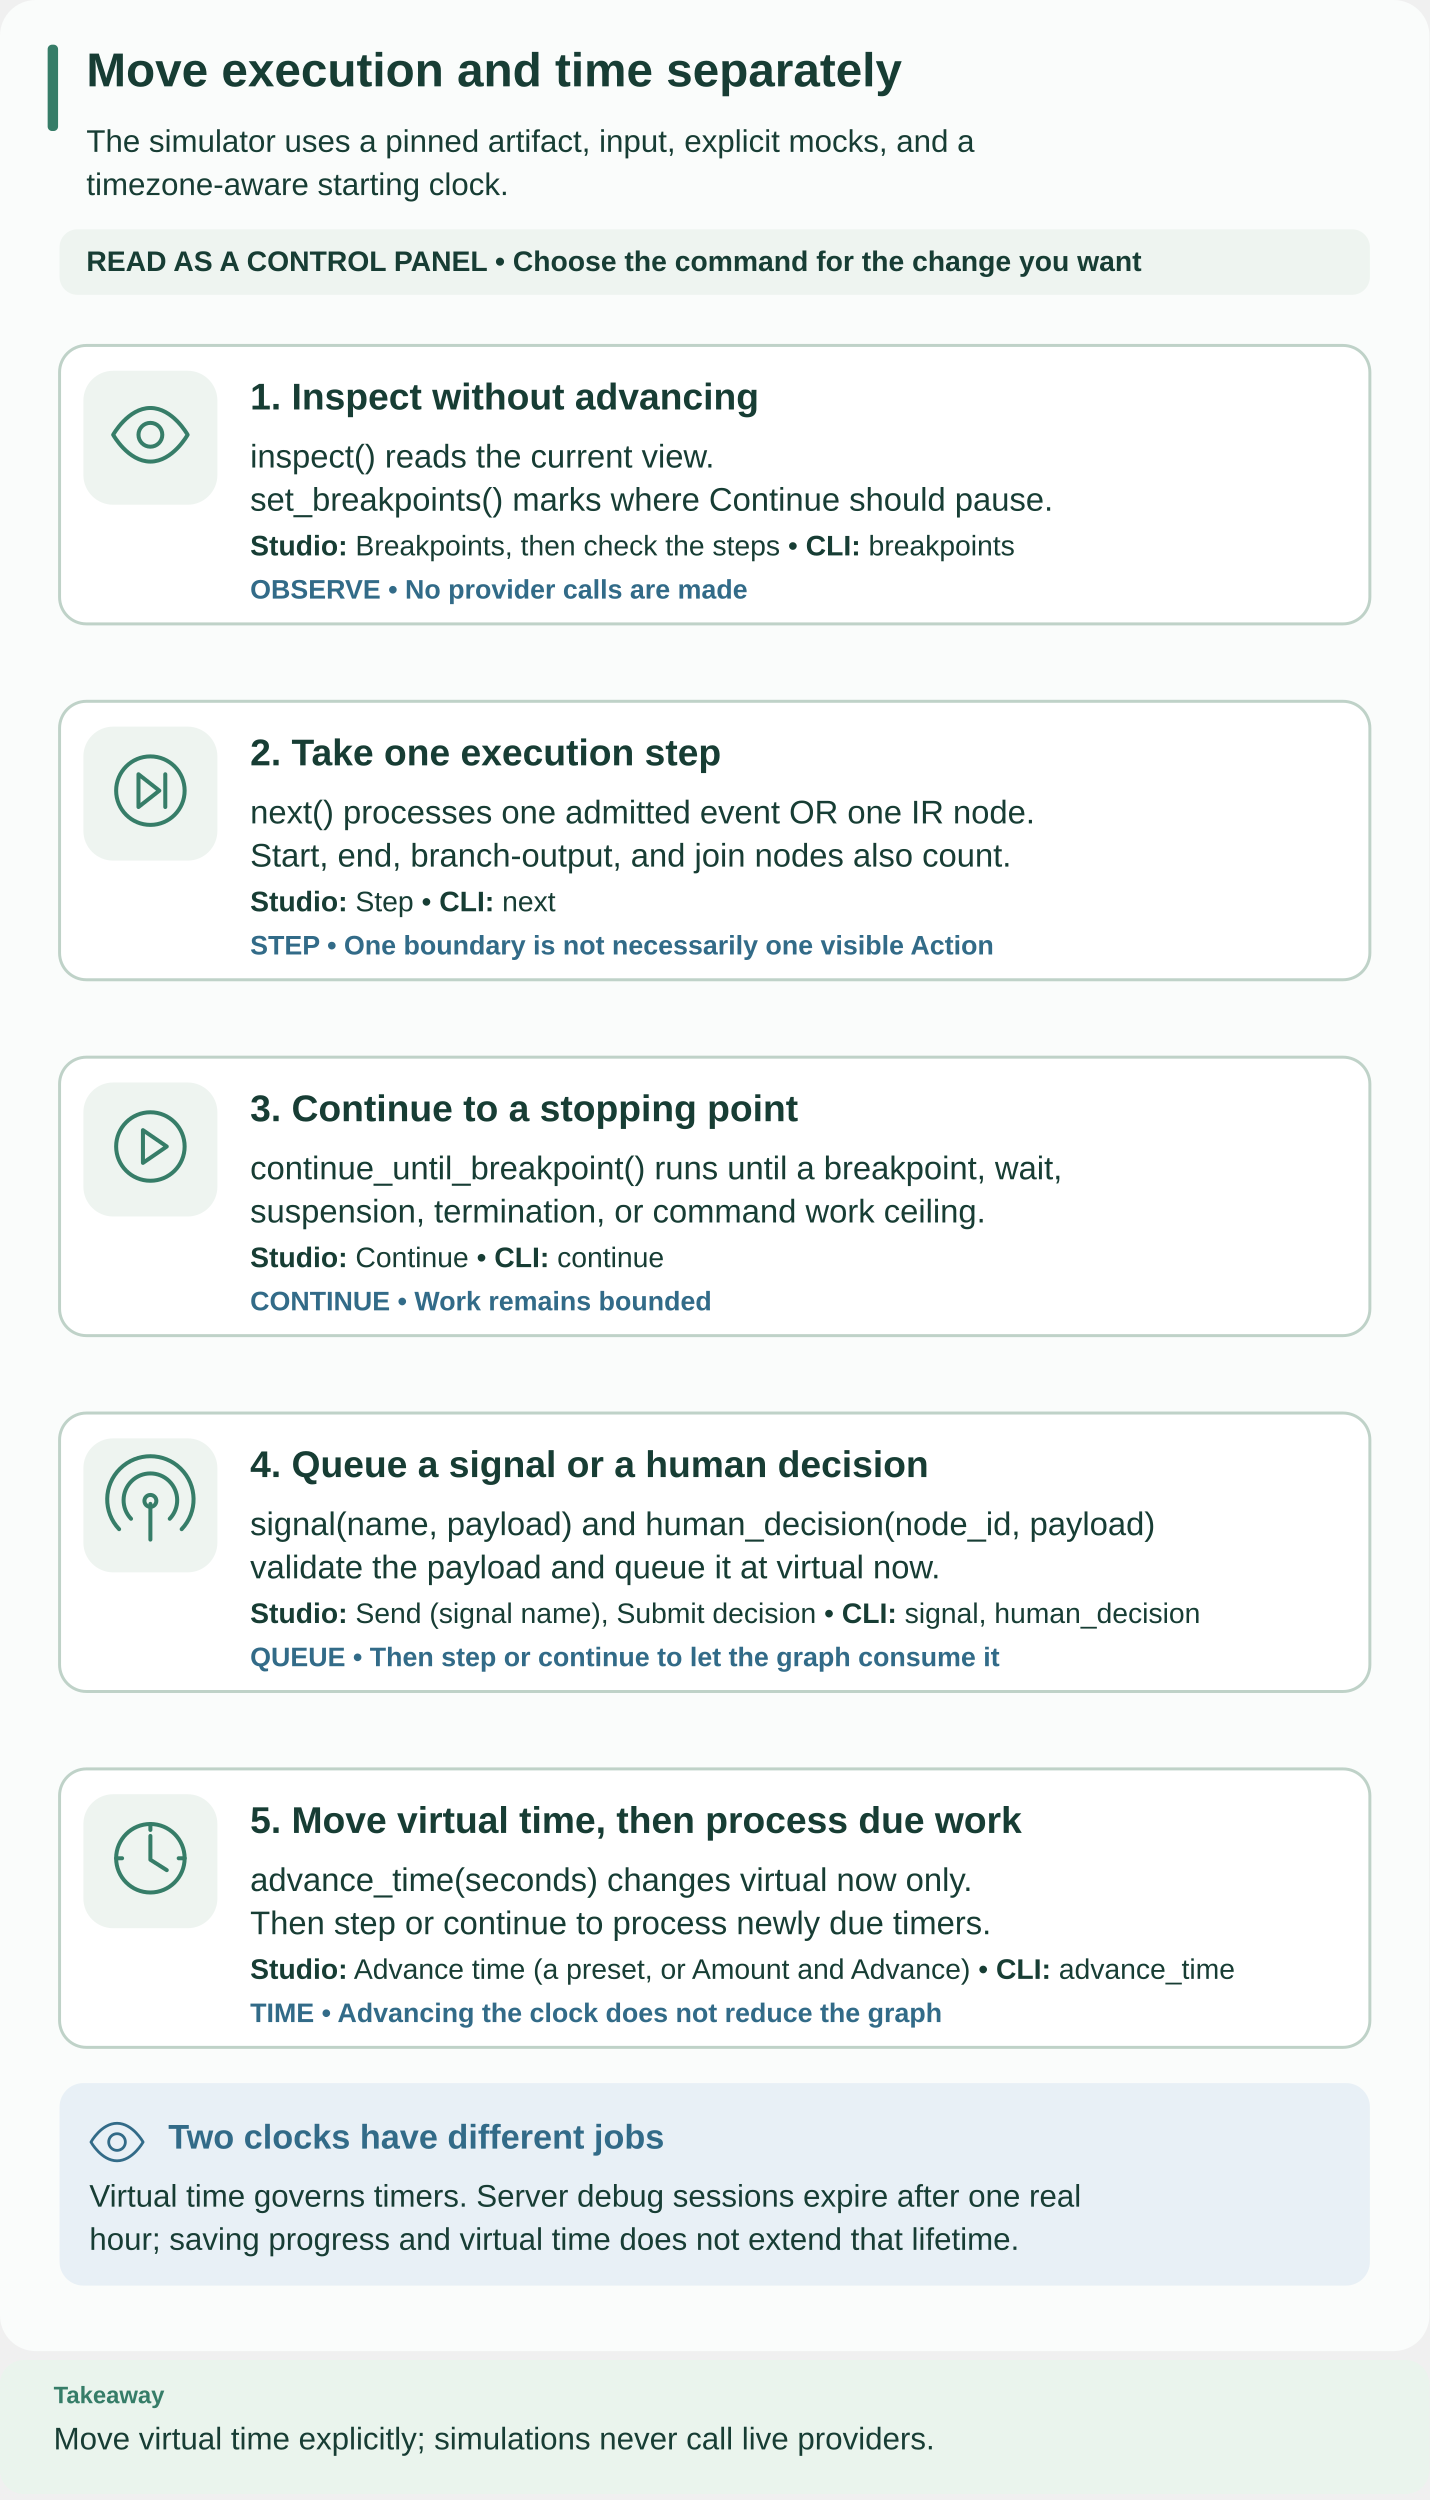
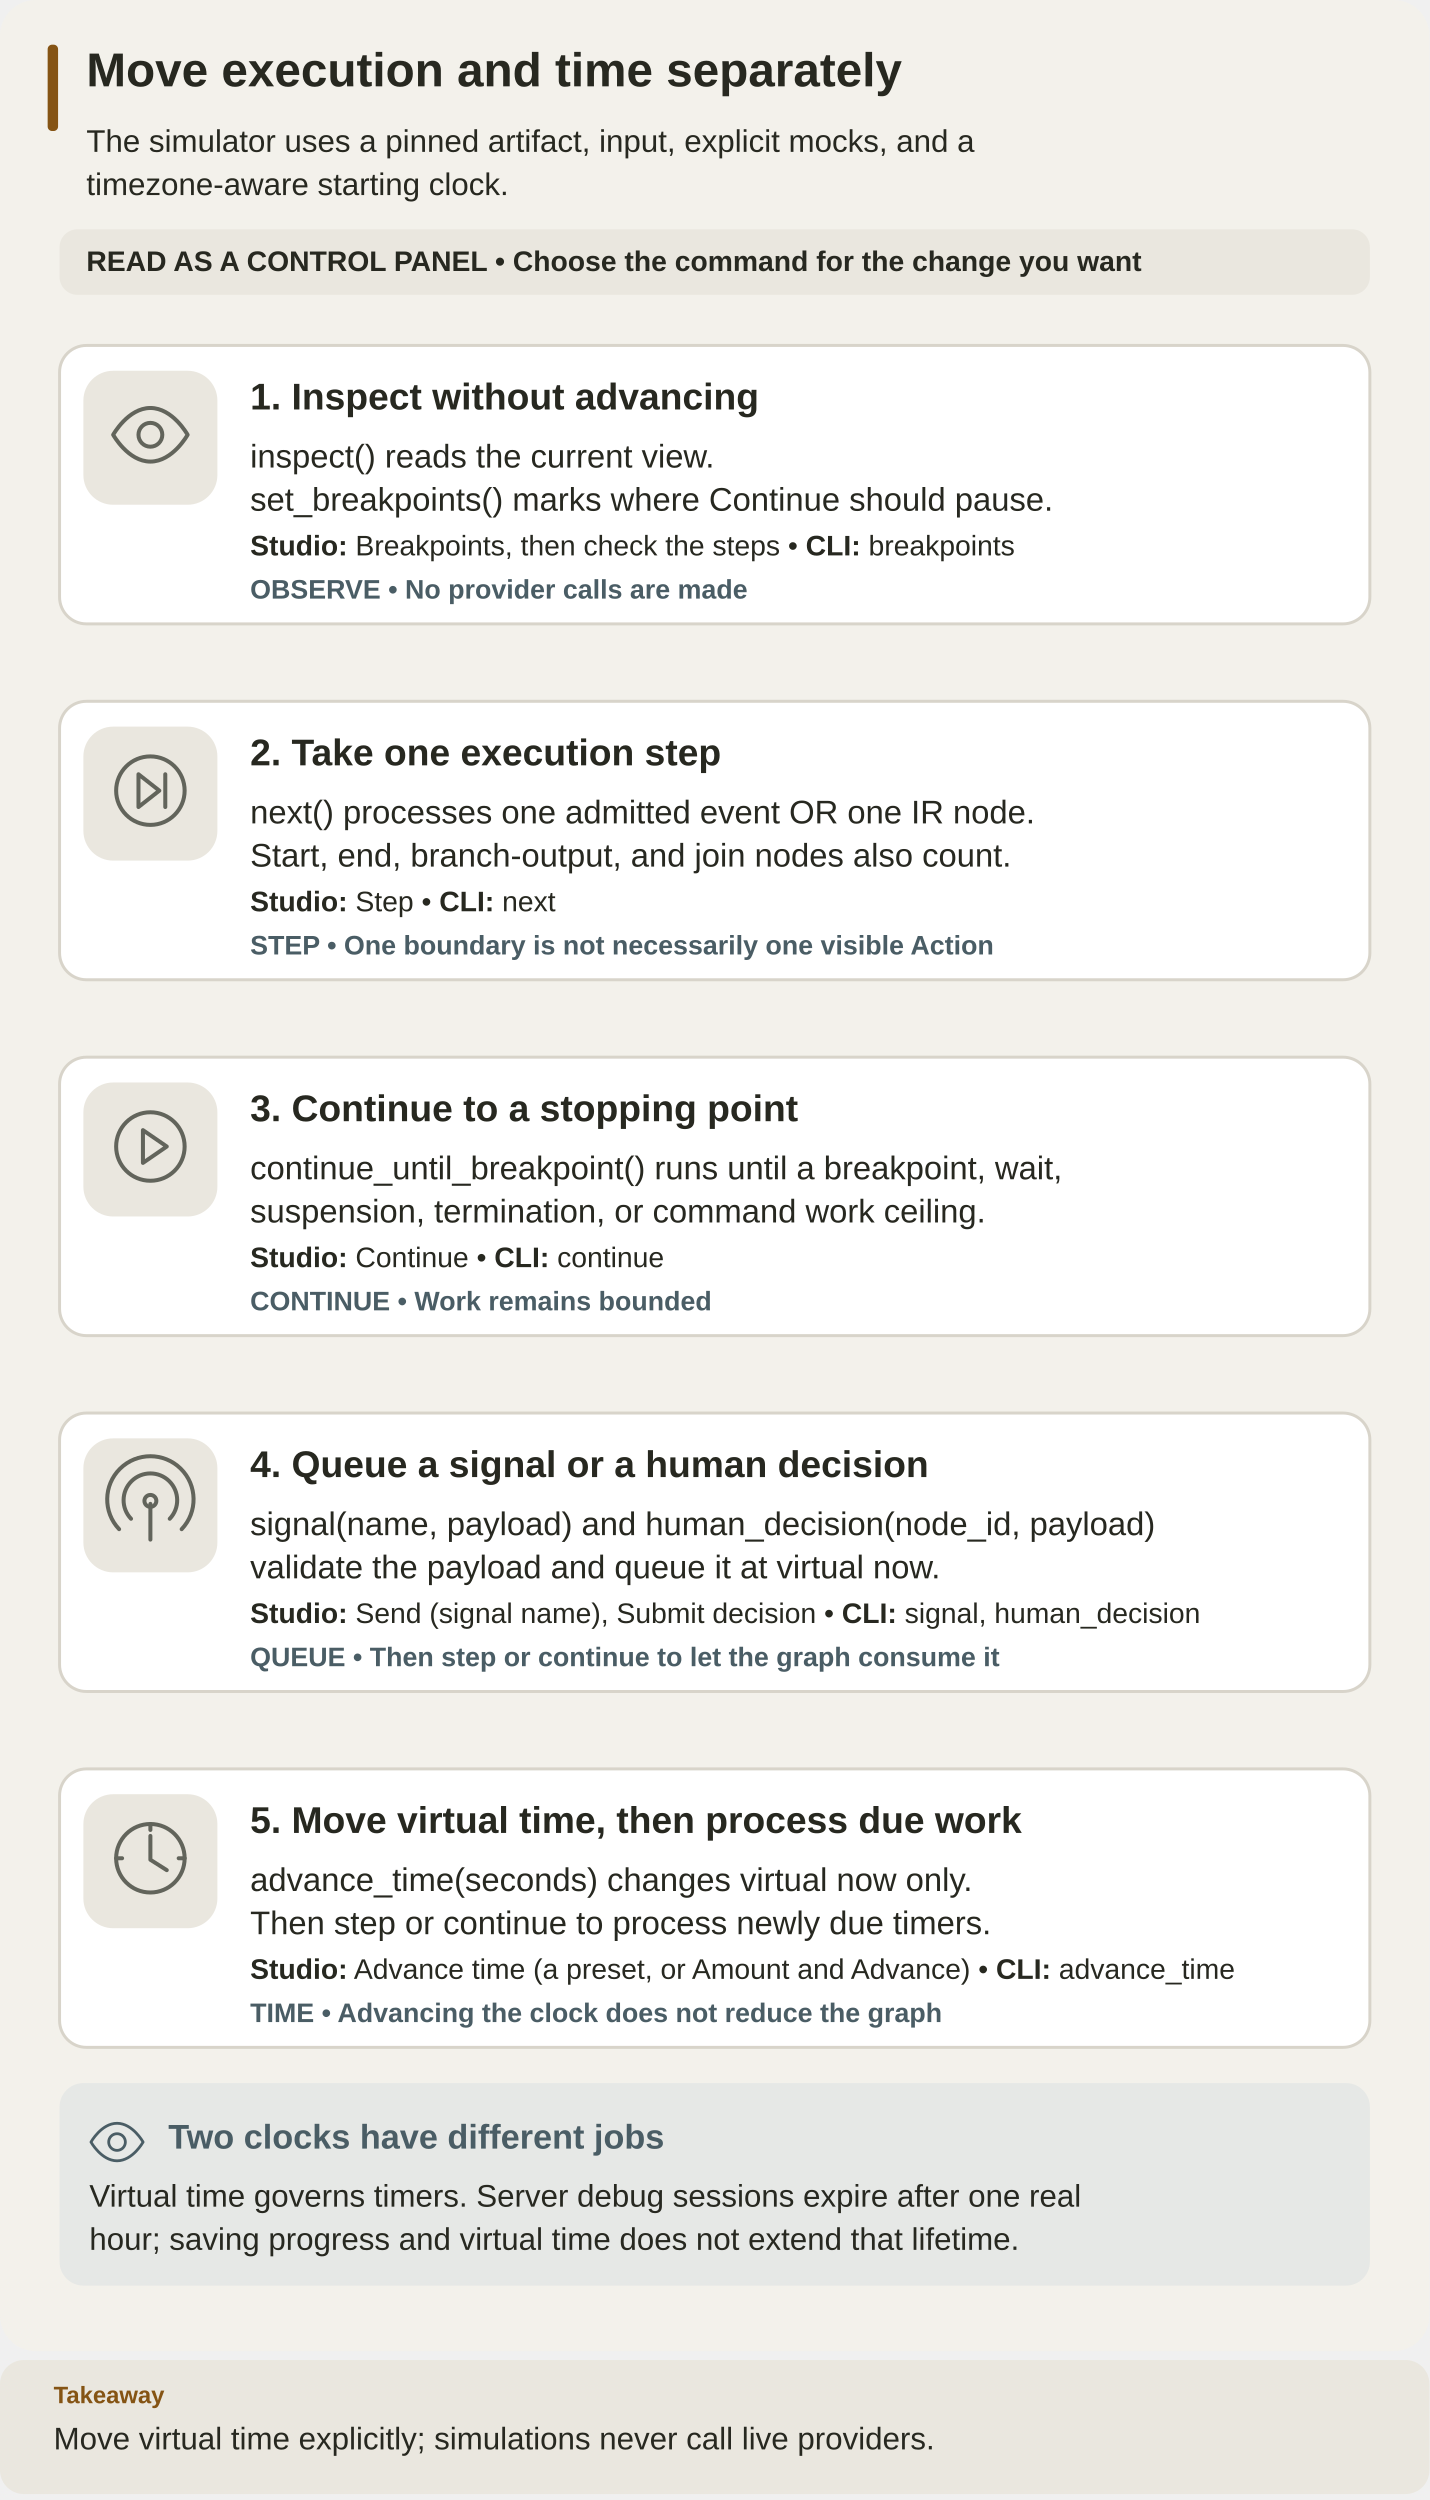
<svg xmlns="http://www.w3.org/2000/svg" width="960" height="1679" viewBox="0 0 960 1679" role="img" aria-labelledby="title desc">
  <defs>
    <marker id="arrow" viewBox="0 0 10 10" refX="9" refY="5" markerWidth="7" markerHeight="7" orient="auto">
-       <path d="M0 0 10 5 0 10z" fill="#367D68" />
+       <path d="M0 0 10 5 0 10z" fill="#62645B" />
    </marker>
  </defs>
-   <style>text{font-family:Arial,Helvetica,sans-serif}.edge{stroke:#367D68;stroke-width:3;fill:none;marker-end:url(#arrow)}</style>
-   <rect width="960" height="1579" rx="24" fill="#FAFCFB" />
-   <rect x="32" y="30" width="7" height="58" rx="3" fill="#367D68" />
-   <text x="58" y="58" font-size="32" font-weight="700" fill="#173D34">Move execution and time separately</text>
-   <text x="58" y="102" font-size="21" font-weight="400" fill="#173D34">The simulator uses a pinned artifact, input, explicit mocks, and a</text>
-   <text x="58" y="131" font-size="21" font-weight="400" fill="#173D34">timezone-aware starting clock.</text>
-   <rect x="40" y="154" width="880" height="44" rx="12" fill="#EEF4F0" />
-   <text x="58" y="182" font-size="19" font-weight="600" fill="#173D34">READ AS A CONTROL PANEL  •  Choose the command for the change you want</text>
-   <rect x="40" y="232" width="880" height="187" rx="18" fill="white" stroke="#BFD2C8" stroke-width="2" />
-   <rect x="56" y="249" width="90" height="90" rx="20" fill="#EEF4F0" />
-   <g transform="translate(73 264) scale(1)" stroke="#367D68" stroke-width="2.7" fill="none" stroke-linecap="round" stroke-linejoin="round">
+   <style>text{font-family:Arial,Helvetica,sans-serif}.edge{stroke:#62645B;stroke-width:3;fill:none;marker-end:url(#arrow)}</style>
+   <rect width="960" height="1579" rx="24" fill="#F3F1EB" />
+   <rect x="32" y="30" width="7" height="58" rx="3" fill="#855414" />
+   <text x="58" y="58" font-size="32" font-weight="700" fill="#272820">Move execution and time separately</text>
+   <text x="58" y="102" font-size="21" font-weight="400" fill="#272820">The simulator uses a pinned artifact, input, explicit mocks, and a</text>
+   <text x="58" y="131" font-size="21" font-weight="400" fill="#272820">timezone-aware starting clock.</text>
+   <rect x="40" y="154" width="880" height="44" rx="12" fill="#EAE7DF" />
+   <text x="58" y="182" font-size="19" font-weight="600" fill="#272820">READ AS A CONTROL PANEL  •  Choose the command for the change you want</text>
+   <rect x="40" y="232" width="880" height="187" rx="18" fill="white" stroke="#D8D4CA" stroke-width="2" />
+   <rect x="56" y="249" width="90" height="90" rx="20" fill="#EAE7DF" />
+   <g transform="translate(73 264) scale(1)" stroke="#62645B" stroke-width="2.7" fill="none" stroke-linecap="round" stroke-linejoin="round">
    <path d="M3 28s10-18 25-18 25 18 25 18-10 18-25 18S3 28 3 28z" />
    <circle cx="28" cy="28" r="8" />
  </g>
-   <text x="168" y="275" font-size="25" font-weight="700" fill="#173D34">1. Inspect without advancing</text>
-   <text x="168" y="314" font-size="22" font-weight="400" fill="#173D34">inspect() reads the current view.</text>
-   <text x="168" y="343" font-size="22" font-weight="400" fill="#173D34">set_breakpoints() marks where Continue should pause.</text>
-   <text x="168" y="373" font-size="19" font-weight="400" fill="#173D34">
+   <text x="168" y="275" font-size="25" font-weight="700" fill="#272820">1. Inspect without advancing</text>
+   <text x="168" y="314" font-size="22" font-weight="400" fill="#272820">inspect() reads the current view.</text>
+   <text x="168" y="343" font-size="22" font-weight="400" fill="#272820">set_breakpoints() marks where Continue should pause.</text>
+   <text x="168" y="373" font-size="19" font-weight="400" fill="#272820">
    <tspan font-weight="700">Studio:</tspan> Breakpoints, then check the steps • <tspan font-weight="700">CLI:</tspan> breakpoints</text>
-   <text x="168" y="402" font-size="18" font-weight="600" fill="#326B88">OBSERVE • No provider calls are made</text>
-   <rect x="40" y="471" width="880" height="187" rx="18" fill="white" stroke="#BFD2C8" stroke-width="2" />
-   <rect x="56" y="488" width="90" height="90" rx="20" fill="#EEF4F0" />
-   <g transform="translate(73 503) scale(1)" stroke="#367D68" stroke-width="2.7" fill="none" stroke-linecap="round" stroke-linejoin="round">
+   <text x="168" y="402" font-size="18" font-weight="600" fill="#4A5D65">OBSERVE • No provider calls are made</text>
+   <rect x="40" y="471" width="880" height="187" rx="18" fill="white" stroke="#D8D4CA" stroke-width="2" />
+   <rect x="56" y="488" width="90" height="90" rx="20" fill="#EAE7DF" />
+   <g transform="translate(73 503) scale(1)" stroke="#62645B" stroke-width="2.7" fill="none" stroke-linecap="round" stroke-linejoin="round">
    <circle cx="28" cy="28" r="23" />
    <path d="m20 17 14 11-14 11z M38 17v22" />
  </g>
-   <text x="168" y="514" font-size="25" font-weight="700" fill="#173D34">2. Take one execution step</text>
-   <text x="168" y="553" font-size="22" font-weight="400" fill="#173D34">next() processes one admitted event OR one IR node.</text>
-   <text x="168" y="582" font-size="22" font-weight="400" fill="#173D34">Start, end, branch-output, and join nodes also count.</text>
-   <text x="168" y="612" font-size="19" font-weight="400" fill="#173D34">
+   <text x="168" y="514" font-size="25" font-weight="700" fill="#272820">2. Take one execution step</text>
+   <text x="168" y="553" font-size="22" font-weight="400" fill="#272820">next() processes one admitted event OR one IR node.</text>
+   <text x="168" y="582" font-size="22" font-weight="400" fill="#272820">Start, end, branch-output, and join nodes also count.</text>
+   <text x="168" y="612" font-size="19" font-weight="400" fill="#272820">
    <tspan font-weight="700">Studio:</tspan> Step • <tspan font-weight="700">CLI:</tspan> next</text>
-   <text x="168" y="641" font-size="18" font-weight="600" fill="#326B88">STEP • One boundary is not necessarily one visible Action</text>
-   <rect x="40" y="710" width="880" height="187" rx="18" fill="white" stroke="#BFD2C8" stroke-width="2" />
-   <rect x="56" y="727" width="90" height="90" rx="20" fill="#EEF4F0" />
-   <g transform="translate(73 742) scale(1)" stroke="#367D68" stroke-width="2.7" fill="none" stroke-linecap="round" stroke-linejoin="round">
+   <text x="168" y="641" font-size="18" font-weight="600" fill="#4A5D65">STEP • One boundary is not necessarily one visible Action</text>
+   <rect x="40" y="710" width="880" height="187" rx="18" fill="white" stroke="#D8D4CA" stroke-width="2" />
+   <rect x="56" y="727" width="90" height="90" rx="20" fill="#EAE7DF" />
+   <g transform="translate(73 742) scale(1)" stroke="#62645B" stroke-width="2.7" fill="none" stroke-linecap="round" stroke-linejoin="round">
    <circle cx="28" cy="28" r="23" />
    <path d="m23 17 16 11-16 11z" />
  </g>
-   <text x="168" y="753" font-size="25" font-weight="700" fill="#173D34">3. Continue to a stopping point</text>
-   <text x="168" y="792" font-size="22" font-weight="400" fill="#173D34">continue_until_breakpoint() runs until a breakpoint, wait,</text>
-   <text x="168" y="821" font-size="22" font-weight="400" fill="#173D34">suspension, termination, or command work ceiling.</text>
-   <text x="168" y="851" font-size="19" font-weight="400" fill="#173D34">
+   <text x="168" y="753" font-size="25" font-weight="700" fill="#272820">3. Continue to a stopping point</text>
+   <text x="168" y="792" font-size="22" font-weight="400" fill="#272820">continue_until_breakpoint() runs until a breakpoint, wait,</text>
+   <text x="168" y="821" font-size="22" font-weight="400" fill="#272820">suspension, termination, or command work ceiling.</text>
+   <text x="168" y="851" font-size="19" font-weight="400" fill="#272820">
    <tspan font-weight="700">Studio:</tspan> Continue • <tspan font-weight="700">CLI:</tspan> continue</text>
-   <text x="168" y="880" font-size="18" font-weight="600" fill="#326B88">CONTINUE • Work remains bounded</text>
-   <rect x="40" y="949" width="880" height="187" rx="18" fill="white" stroke="#BFD2C8" stroke-width="2" />
-   <rect x="56" y="966" width="90" height="90" rx="20" fill="#EEF4F0" />
-   <g transform="translate(73 981) scale(1)" stroke="#367D68" stroke-width="2.7" fill="none" stroke-linecap="round" stroke-linejoin="round">
+   <text x="168" y="880" font-size="18" font-weight="600" fill="#4A5D65">CONTINUE • Work remains bounded</text>
+   <rect x="40" y="949" width="880" height="187" rx="18" fill="white" stroke="#D8D4CA" stroke-width="2" />
+   <rect x="56" y="966" width="90" height="90" rx="20" fill="#EAE7DF" />
+   <g transform="translate(73 981) scale(1)" stroke="#62645B" stroke-width="2.7" fill="none" stroke-linecap="round" stroke-linejoin="round">
    <path d="M28 29v24 M15 39a18 18 0 1 1 26 0 M7 46a29 29 0 1 1 42 0" />
    <circle cx="28" cy="27" r="4" />
  </g>
-   <text x="168" y="992" font-size="25" font-weight="700" fill="#173D34">4. Queue a signal or a human decision</text>
-   <text x="168" y="1031" font-size="22" font-weight="400" fill="#173D34">signal(name, payload) and human_decision(node_id, payload)</text>
-   <text x="168" y="1060" font-size="22" font-weight="400" fill="#173D34">validate the payload and queue it at virtual now.</text>
-   <text x="168" y="1090" font-size="19" font-weight="400" fill="#173D34">
+   <text x="168" y="992" font-size="25" font-weight="700" fill="#272820">4. Queue a signal or a human decision</text>
+   <text x="168" y="1031" font-size="22" font-weight="400" fill="#272820">signal(name, payload) and human_decision(node_id, payload)</text>
+   <text x="168" y="1060" font-size="22" font-weight="400" fill="#272820">validate the payload and queue it at virtual now.</text>
+   <text x="168" y="1090" font-size="19" font-weight="400" fill="#272820">
    <tspan font-weight="700">Studio:</tspan> Send (signal name), Submit decision • <tspan font-weight="700">CLI:</tspan> signal, human_decision</text>
-   <text x="168" y="1119" font-size="18" font-weight="600" fill="#326B88">QUEUE • Then step or continue to let the graph consume it</text>
-   <rect x="40" y="1188" width="880" height="187" rx="18" fill="white" stroke="#BFD2C8" stroke-width="2" />
-   <rect x="56" y="1205" width="90" height="90" rx="20" fill="#EEF4F0" />
-   <g transform="translate(73 1220) scale(1)" stroke="#367D68" stroke-width="2.7" fill="none" stroke-linecap="round" stroke-linejoin="round">
+   <text x="168" y="1119" font-size="18" font-weight="600" fill="#4A5D65">QUEUE • Then step or continue to let the graph consume it</text>
+   <rect x="40" y="1188" width="880" height="187" rx="18" fill="white" stroke="#D8D4CA" stroke-width="2" />
+   <rect x="56" y="1205" width="90" height="90" rx="20" fill="#EAE7DF" />
+   <g transform="translate(73 1220) scale(1)" stroke="#62645B" stroke-width="2.7" fill="none" stroke-linecap="round" stroke-linejoin="round">
    <circle cx="28" cy="28" r="23" />
    <path d="M28 13v16l11 7 M28 5v4 M5 28h4 M47 28h4" />
  </g>
-   <text x="168" y="1231" font-size="25" font-weight="700" fill="#173D34">5. Move virtual time, then process due work</text>
-   <text x="168" y="1270" font-size="22" font-weight="400" fill="#173D34">advance_time(seconds) changes virtual now only.</text>
-   <text x="168" y="1299" font-size="22" font-weight="400" fill="#173D34">Then step or continue to process newly due timers.</text>
-   <text x="168" y="1329" font-size="19" font-weight="400" fill="#173D34">
+   <text x="168" y="1231" font-size="25" font-weight="700" fill="#272820">5. Move virtual time, then process due work</text>
+   <text x="168" y="1270" font-size="22" font-weight="400" fill="#272820">advance_time(seconds) changes virtual now only.</text>
+   <text x="168" y="1299" font-size="22" font-weight="400" fill="#272820">Then step or continue to process newly due timers.</text>
+   <text x="168" y="1329" font-size="19" font-weight="400" fill="#272820">
    <tspan font-weight="700">Studio:</tspan> Advance time (a preset, or Amount and Advance) • <tspan font-weight="700">CLI:</tspan> advance_time</text>
-   <text x="168" y="1358" font-size="18" font-weight="600" fill="#326B88">TIME • Advancing the clock does not reduce the graph</text>
-   <rect x="40" y="1399" width="880" height="136" rx="16" fill="#E8F0F6" />
-   <g transform="translate(59 1419) scale(0.7)" stroke="#326B88" stroke-width="2.7" fill="none" stroke-linecap="round" stroke-linejoin="round">
+   <text x="168" y="1358" font-size="18" font-weight="600" fill="#4A5D65">TIME • Advancing the clock does not reduce the graph</text>
+   <rect x="40" y="1399" width="880" height="136" rx="16" fill="#E6E8E6" />
+   <g transform="translate(59 1419) scale(0.7)" stroke="#4A5D65" stroke-width="2.7" fill="none" stroke-linecap="round" stroke-linejoin="round">
    <path d="M3 28s10-18 25-18 25 18 25 18-10 18-25 18S3 28 3 28z" />
    <circle cx="28" cy="28" r="8" />
  </g>
-   <text x="113" y="1443" font-size="23" font-weight="700" fill="#326B88">Two clocks have different jobs</text>
-   <text x="60" y="1482" font-size="21" font-weight="400" fill="#173D34">Virtual time governs timers. Server debug sessions expire after one real</text>
-   <text x="60" y="1511" font-size="21" font-weight="400" fill="#173D34">hour; saving progress and virtual time does not extend that lifetime.</text>
+   <text x="113" y="1443" font-size="23" font-weight="700" fill="#4A5D65">Two clocks have different jobs</text>
+   <text x="60" y="1482" font-size="21" font-weight="400" fill="#272820">Virtual time governs timers. Server debug sessions expire after one real</text>
+   <text x="60" y="1511" font-size="21" font-weight="400" fill="#272820">hour; saving progress and virtual time does not extend that lifetime.</text>
  <g id="takeaway">
-     <rect x="0" y="1585" width="960" height="90" rx="16" fill="#EAF4ED" />
-     <text x="36" y="1614" style="font-family:Arial,Helvetica,sans-serif;font-size:16px;font-weight:700;fill:#367D68">Takeaway</text>
-     <text x="36" y="1645" style="font-family:Arial,Helvetica,sans-serif;font-size:21px;fill:#173D34">Move virtual time explicitly; simulations never call live providers.</text>
+     <rect x="0" y="1585" width="960" height="90" rx="16" fill="#EAE7DF" />
+     <text x="36" y="1614" style="font-family:Arial,Helvetica,sans-serif;font-size:16px;font-weight:700;fill:#855414">Takeaway</text>
+     <text x="36" y="1645" style="font-family:Arial,Helvetica,sans-serif;font-size:21px;fill:#272820">Move virtual time explicitly; simulations never call live providers.</text>
  </g>
</svg>
